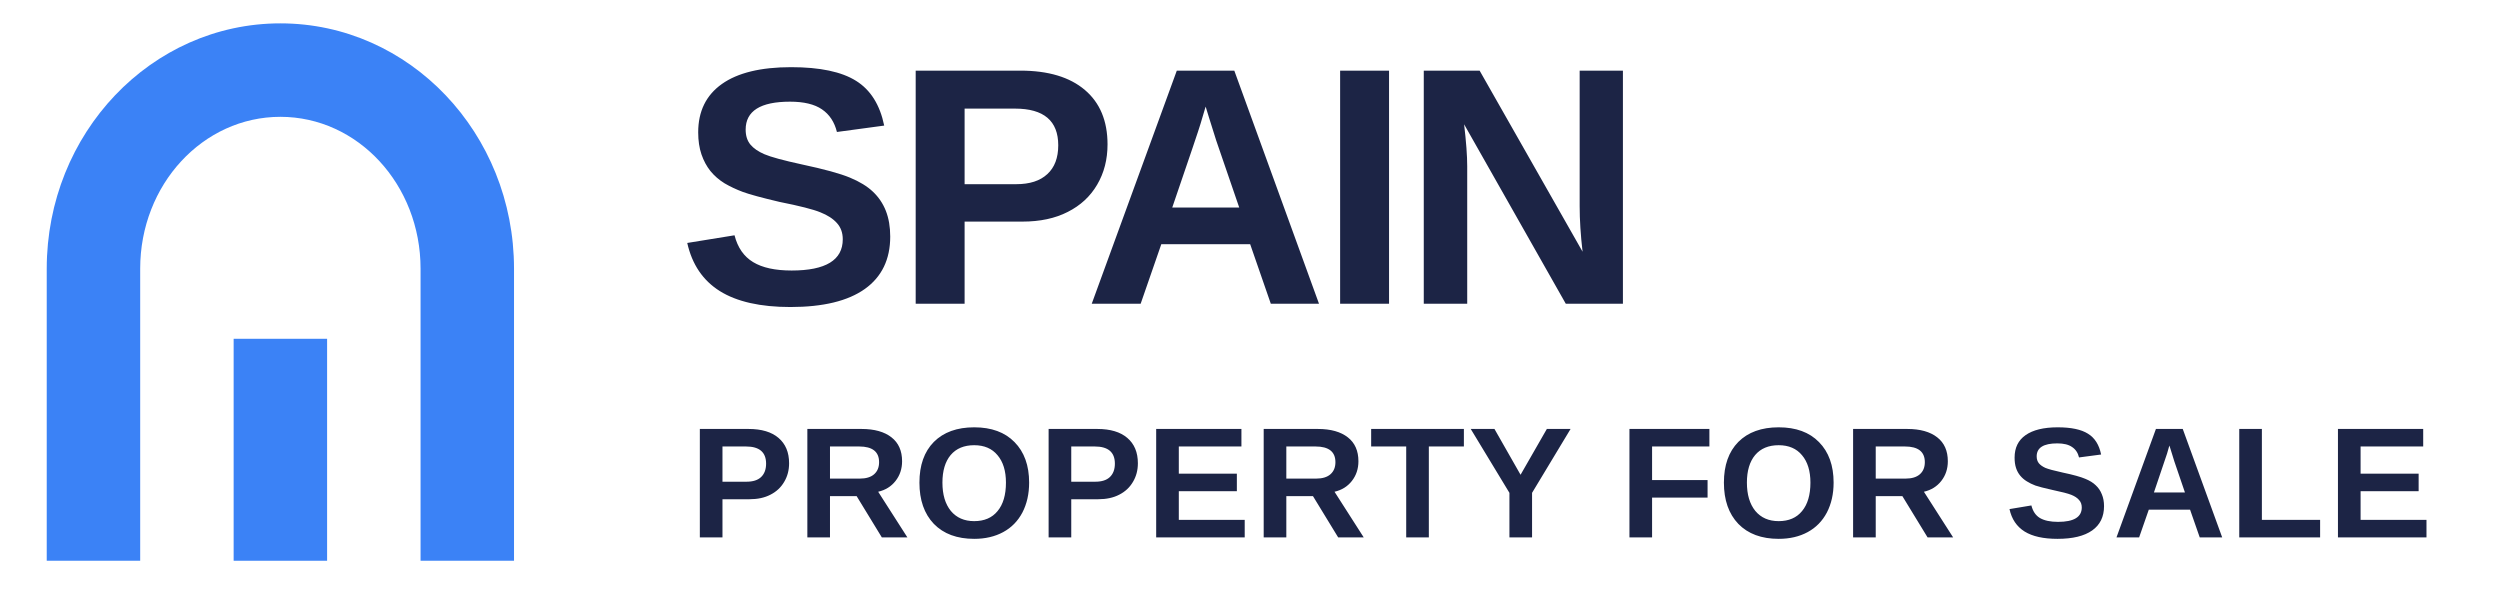
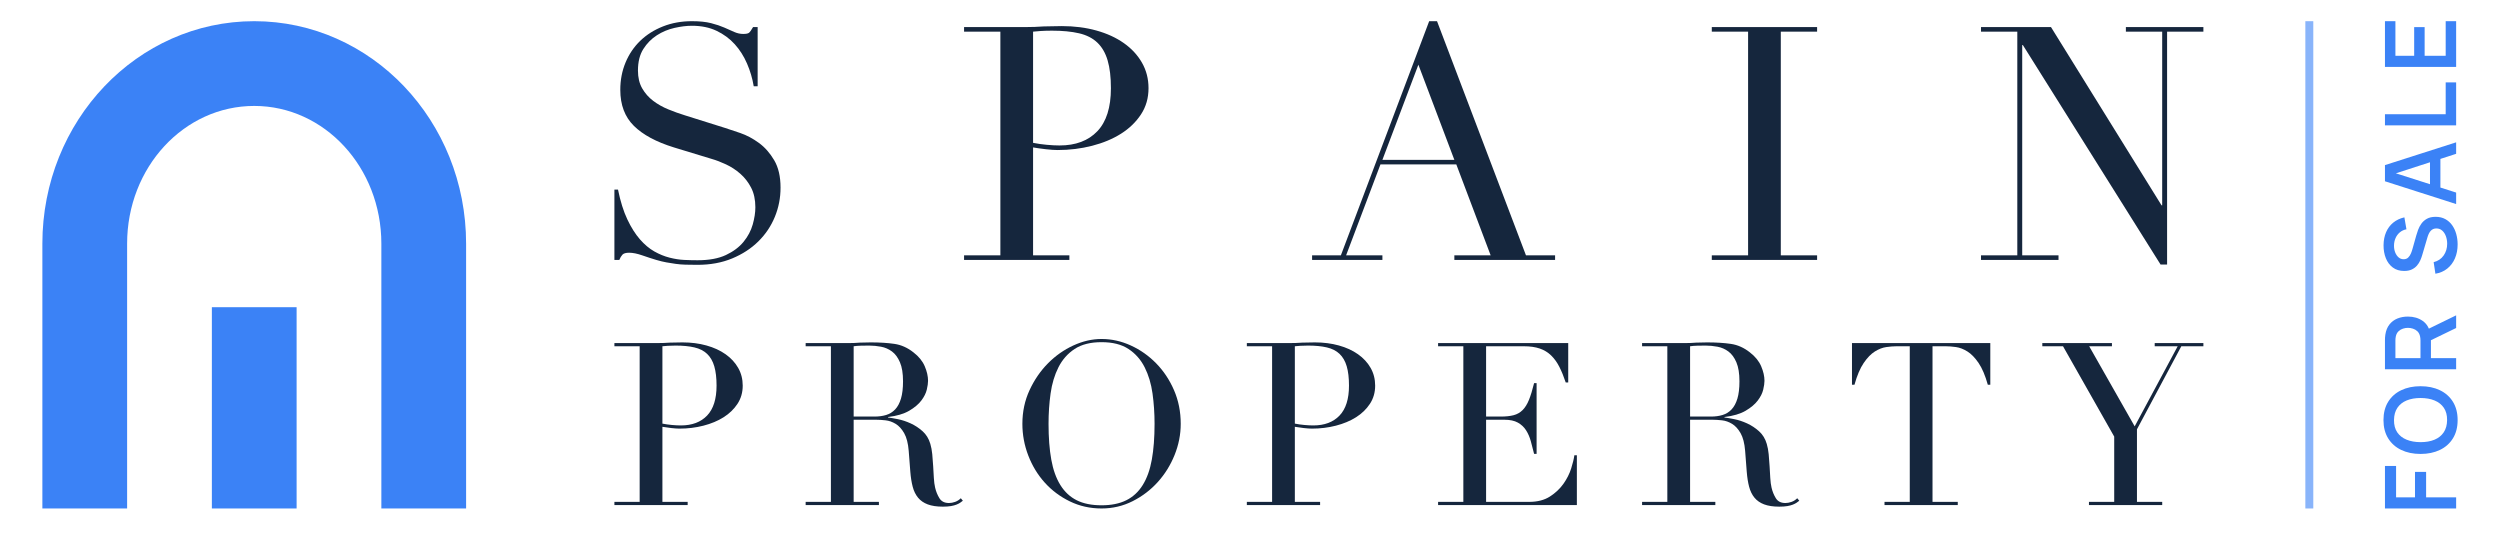
- <svg xmlns="http://www.w3.org/2000/svg" class="brand-svg-logo" viewBox="0 0 214 52" fill="none" role="img" aria-label="Spain Property for Sale">
-   <path d="M4 48V23C4 11.4 12.95 2 24 2s20 9.4 20 21v25h-8V23c0-7.2-5.37-13-12-13s-12 5.8-12 13v25H4Z" fill="#3B82F6" />
-   <path d="M20 29h8v19h-8z" fill="#3B82F6" />
-   <text x="58" y="26" fill="#1C2445" font-family="Manrope,Arial,sans-serif" font-size="29" font-weight="700" letter-spacing="-.9">SPAIN</text>
-   <text x="59" y="46" fill="#1C2445" font-family="Manrope,Arial,sans-serif" font-size="13.5" font-weight="600" letter-spacing=".2">PROPERTY FOR SALE</text>
+ <svg xmlns="http://www.w3.org/2000/svg" class="brand-svg-logo" viewBox="0 0 236 52" role="img" aria-label="Spain Property for Sale">
+   <g class="brand-emblem" fill="#3B82F6">
+     <path d="M4 48V23C4 11.4 12.95 2 24 2s20 9.4 20 21v25h-8V23c0-7.2-5.37-13-12-13s-12 5.8-12 13v25H4Z" />
+     <path d="M20 29h8v19h-8z" />
+   </g>
+   <g class="brand-wordmark" fill="#15263D" aria-label="SPAIN">
+     <path d="M75 215H86Q97 161 114.5 124.0Q132 87 153.0 63.0Q174 39 197.0 26.0Q220 13 243.5 7.0Q267 1 288.5 0.0Q310 -1 329 -1Q382 -1 416.0 15.0Q450 31 470.0 55.5Q490 80 498.0 108.5Q506 137 506 161Q506 196 493.0 221.0Q480 246 460.0 263.5Q440 281 416.5 292.0Q393 303 372 309L257 344Q176 369 134.5 410.0Q93 451 93 520Q93 565 109.0 603.5Q125 642 154.0 670.0Q183 698 223.5 714.0Q264 730 312 730Q347 730 370.5 724.0Q394 718 411.0 710.5Q428 703 441.5 697.0Q455 691 469 691Q482 691 486.5 694.5Q491 698 499 712H513V531H501Q495 567 480.5 600.5Q466 634 443.0 659.5Q420 685 387.5 700.5Q355 716 312 716Q288 716 259.0 709.5Q230 703 205.0 687.0Q180 671 163.5 645.0Q147 619 147 579Q147 547 160.0 524.5Q173 502 193.5 486.5Q214 471 239.5 460.5Q265 450 291 442L412 404Q431 398 460.0 388.0Q489 378 516.5 358.0Q544 338 563.5 305.0Q583 272 583 221Q583 174 565.5 131.5Q548 89 515.0 56.5Q482 24 435.0 4.5Q388 -15 329 -15Q308 -15 292.0 -14.5Q276 -14 262.0 -12.0Q248 -10 234.0 -7.5Q220 -5 203 0Q183 6 160.0 14.0Q137 22 120 22Q105 22 99.5 16.0Q94 10 90 0H75Z" transform="translate(55.68456 24.53691) scale(0.03087248 -0.03087248)" />
+     <path d="M241 358Q261 354 283.0 352.0Q305 350 322 350Q396 350 437.5 393.5Q479 437 479 525Q479 576 469.0 610.0Q459 644 437.5 664.5Q416 685 381.5 693.0Q347 701 299 701Q280 701 264.5 700.0Q249 699 241 698ZM30 14H141V698H30V712H218Q232 712 246.0 712.5Q260 713 274 714Q288 714 301.5 714.5Q315 715 329 715Q386 715 434.5 701.5Q483 688 518.5 663.0Q554 638 574.0 603.0Q594 568 594 525Q594 480 571.0 445.0Q548 410 510.0 386.0Q472 362 421.5 349.0Q371 336 316 336Q302 336 280.0 338.5Q258 341 241 344V14H352V0H30Z" transform="translate(90.08188 24.53691) scale(0.03087248 -0.03087248)" />
+     <path d="M324 597 214 306H434ZM-1 14H87L357 730H381L653 14H742V0H434V14H545L440 292H208L103 14H214V0H-1Z" transform="translate(123.8926 24.53691) scale(0.03087248 -0.03087248)" />
+     <path d="M33 14H144V698H33V712H355V698H244V14H355V0H33Z" transform="translate(160.5745 24.53691) scale(0.03087248 -0.03087248)" />
+     <path d="M21 14H132V698H21V712H235L573 167H575V698H464V712H701V698H590V-14H570L149 657H147V14H258V0H21Z" transform="translate(186.3584 24.53691) scale(0.03087248 -0.03087248)" />
+   </g>
+   <g class="brand-wordmark" fill="#15263D" aria-label="PROPERTY">
+     <path d="M241 358Q261 354 283.0 352.0Q305 350 322 350Q396 350 437.5 393.5Q479 437 479 525Q479 576 469.0 610.0Q459 644 437.5 664.5Q416 685 381.5 693.0Q347 701 299 701Q280 701 264.5 700.0Q249 699 241 698ZM30 14H141V698H30V712H218Q232 712 246.0 712.5Q260 713 274 714Q288 714 301.5 714.5Q315 715 329 715Q386 715 434.5 701.5Q483 688 518.5 663.0Q554 638 574.0 603.0Q594 568 594 525Q594 480 571.0 445.0Q548 410 510.0 386.0Q472 362 421.5 349.0Q371 336 316 336Q302 336 280.0 338.5Q258 341 241 344V14H352V0H30Z" transform="translate(57.35571 47.67785) scale(0.02147651 -0.02147651)" />
+     <path d="M241 389H333Q361 389 384.0 396.0Q407 403 423.5 420.5Q440 438 449.0 468.0Q458 498 458 544Q458 596 444.5 627.5Q431 659 409.5 675.0Q388 691 361.5 696.0Q335 701 309 701Q291 701 272.5 700.5Q254 700 241 698ZM30 14H141V698H30V712H220Q232 712 244.0 712.5Q256 713 268 714Q280 714 292.0 714.5Q304 715 316 715Q375 715 420.0 708.5Q465 702 504 671Q539 644 553.5 610.0Q568 576 568 546Q568 531 562.5 507.5Q557 484 538.5 459.5Q520 435 485.0 414.5Q450 394 392 387V385Q408 383 435.5 377.5Q463 372 491.5 359.0Q520 346 544.0 324.5Q568 303 578 269Q584 249 586.5 223.5Q589 198 590.5 171.0Q592 144 593.5 119.0Q595 94 599 77Q605 51 618.0 30.0Q631 9 660 9Q673 9 687.0 14.0Q701 19 712 30L721 19Q716 15 709.5 10.5Q703 6 693.0 2.0Q683 -2 668.5 -4.5Q654 -7 633 -7Q593 -7 566.5 3.0Q540 13 524.0 32.5Q508 52 500.5 80.5Q493 109 490 147L483 238Q479 288 463.0 316.0Q447 344 425.5 357.0Q404 370 381.0 372.5Q358 375 341 375H241V14H352V0H30Z" transform="translate(75.4094 47.67785) scale(0.02147651 -0.02147651)" />
+     <path d="M183 357Q183 267 195.0 200.0Q207 133 235.0 88.0Q263 43 307.0 21.0Q351 -1 416 -1Q480 -1 524.5 21.0Q569 43 597.0 88.0Q625 133 637.0 200.0Q649 267 649 357Q649 426 640.0 490.5Q631 555 605.5 605.5Q580 656 534.5 686.0Q489 716 416 716Q343 716 297.5 686.0Q252 656 226.5 605.5Q201 555 192.0 490.5Q183 426 183 357ZM68 357Q68 437 99.5 505.0Q131 573 180.5 623.0Q230 673 292.0 701.5Q354 730 416 730Q482 730 544.5 701.5Q607 673 656.0 623.0Q705 573 734.5 505.0Q764 437 764 357Q764 287 737.0 220.0Q710 153 663.0 101.0Q616 49 552.5 17.0Q489 -15 416 -15Q341 -15 277.0 16.0Q213 47 166.5 98.5Q120 150 94.0 217.5Q68 285 68 357Z" transform="translate(95.05235 47.67785) scale(0.02147651 -0.02147651)" />
+     <path d="M241 358Q261 354 283.0 352.0Q305 350 322 350Q396 350 437.5 393.5Q479 437 479 525Q479 576 469.0 610.0Q459 644 437.5 664.5Q416 685 381.5 693.0Q347 701 299 701Q280 701 264.5 700.0Q249 699 241 698ZM30 14H141V698H30V712H218Q232 712 246.0 712.5Q260 713 274 714Q288 714 301.5 714.5Q315 715 329 715Q386 715 434.5 701.5Q483 688 518.5 663.0Q554 638 574.0 603.0Q594 568 594 525Q594 480 571.0 445.0Q548 410 510.0 386.0Q472 362 421.5 349.0Q371 336 316 336Q302 336 280.0 338.5Q258 341 241 344V14H352V0H30Z" transform="translate(117.0577 47.67785) scale(0.02147651 -0.02147651)" />
+     <path d="M30 14H141V698H30V712H602V539H591Q578 578 563.0 607.5Q548 637 527.0 657.5Q506 678 477.0 688.0Q448 698 407 698H241V389H306Q339 389 362.0 395.0Q385 401 401.5 417.5Q418 434 429.5 462.5Q441 491 452 536H463V225H452Q445 254 437.5 281.0Q430 308 416.5 329.0Q403 350 380.5 362.5Q358 375 322 375H241V14H430Q485 14 521.5 37.5Q558 61 581.0 93.5Q604 126 615.0 161.0Q626 196 629 219H640V0H30Z" transform="translate(135.1114 47.67785) scale(0.02147651 -0.02147651)" />
+     <path d="M241 389H333Q361 389 384.0 396.0Q407 403 423.5 420.5Q440 438 449.0 468.0Q458 498 458 544Q458 596 444.5 627.5Q431 659 409.5 675.0Q388 691 361.5 696.0Q335 701 309 701Q291 701 272.5 700.5Q254 700 241 698ZM30 14H141V698H30V712H220Q232 712 244.0 712.5Q256 713 268 714Q280 714 292.0 714.5Q304 715 316 715Q375 715 420.0 708.5Q465 702 504 671Q539 644 553.5 610.0Q568 576 568 546Q568 531 562.5 507.5Q557 484 538.5 459.5Q520 435 485.0 414.5Q450 394 392 387V385Q408 383 435.5 377.5Q463 372 491.5 359.0Q520 346 544.0 324.5Q568 303 578 269Q584 249 586.5 223.5Q589 198 590.5 171.0Q592 144 593.5 119.0Q595 94 599 77Q605 51 618.0 30.0Q631 9 660 9Q673 9 687.0 14.0Q701 19 712 30L721 19Q716 15 709.5 10.5Q703 6 693.0 2.0Q683 -2 668.5 -4.5Q654 -7 633 -7Q593 -7 566.5 3.0Q540 13 524.0 32.5Q508 52 500.5 80.5Q493 109 490 147L483 238Q479 288 463.0 316.0Q447 344 425.5 357.0Q404 370 381.0 372.5Q358 375 341 375H241V14H352V0H30Z" transform="translate(154.3678 47.67785) scale(0.02147651 -0.02147651)" />
+     <path d="M181 14H292V698H234Q214 698 189.0 694.5Q164 691 138.5 675.0Q113 659 89.5 624.5Q66 590 49 529H38V712H646V529H635Q618 590 594.5 624.5Q571 659 545.5 675.0Q520 691 495.0 694.5Q470 698 450 698H392V14H503V0H181Z" transform="translate(174.0107 47.67785) scale(0.02147651 -0.02147651)" />
+     <path d="M203 14H314V301L89 698H-2V712H304V698H204L404 346L593 698H492V712H706V698H609L414 333V14H525V0H203Z" transform="translate(192.8376 47.67785) scale(0.02147651 -0.02147651)" />
+   </g>
+   <path class="brand-axis" d="M218 2V48" stroke="#3B82F6" stroke-width=".75" opacity=".6" />
+   <g transform="translate(225 48) rotate(-90)">
+     <g class="brand-for-sale" fill="#3B82F6" aria-label="FOR SALE">
+       <path d="M140 0V1440H1000V1215H365V832.5H880V607.5H365V0Z" transform="translate(-0.653333 6.86) scale(0.00466667 -0.00466667)" />
+       <path d="M745 -30Q529.25 -30 376.0 64.5Q222.75 159 141.375 328.0Q60 497 60 720Q60 943 141.375 1112.0Q222.75 1281 376.0 1375.5Q529.25 1470 745 1470Q960.75 1470 1114.0 1375.5Q1267.25 1281 1348.625 1112.0Q1430 943 1430 720Q1430 497 1348.625 328.0Q1267.25 159 1114.0 64.5Q960.75 -30 745 -30ZM745 183Q894 181.5 993.125 248.625Q1092.25 315.75 1141.875 437.25Q1191.5 558.75 1191.5 720Q1191.5 881.25 1141.875 1001.375Q1092.25 1121.5 993.125 1188.5Q894 1255.5 745 1257Q596 1258.5 497.125 1191.5Q398.25 1124.5 348.625 1002.875Q299 881.25 298.5 720Q298 558.75 347.625 438.75Q397.25 318.75 496.625 251.625Q596 184.5 745 183Z" transform="translate(4.868095 6.86) scale(0.00466667 -0.00466667)" />
+       <path d="M140 0V1440H728.5Q749.5 1440 781.625 1438.5Q813.75 1437 841.5 1432Q964.25 1413 1045.25 1349.375Q1126.25 1285.75 1165.875 1189.25Q1205.5 1092.75 1205.5 975Q1205.5 800.75 1117.0 675.375Q1028.5 550 848.5 519.5L754.5 510H365V0ZM974.5 0 690.5 586 918.5 640 1230.5 0ZM365 721.5H719.5Q739.5 721.5 764.125 723.5Q788.75 725.5 810.5 731Q872.5 746.25 909.125 785.375Q945.75 824.5 961.625 875.0Q977.5 925.5 977.5 975Q977.5 1024.5 961.625 1075.0Q945.75 1125.5 909.125 1164.625Q872.5 1203.75 810.5 1219Q788.75 1224.75 764.125 1226.625Q739.5 1228.5 719.5 1228.5H365Z" transform="translate(12.48952 6.86) scale(0.00466667 -0.00466667)" />
+       <path d="M667.5 -30Q511 -30 385.5 24.25Q260 78.5 179.0 179.375Q98 280.25 75 419.5L309 455Q341.25 325 443.5 253.25Q545.75 181.5 681 181.5Q762.75 181.5 833.5 207.25Q904.25 233 947.625 281.875Q991 330.75 991 400Q991 434.75 979.375 462.375Q967.75 490 946.125 511.125Q924.5 532.25 892.625 548.75Q860.75 565.25 820.5 577.5L450 687Q399 701.75 343.25 726.5Q287.5 751.25 239.5 792.5Q191.5 833.75 161.25 896.875Q131 960 131 1051.5Q131 1187.75 200.625 1281.125Q270.25 1374.5 388.25 1421.875Q506.25 1469.25 652 1468.5Q799 1467 914.75 1417.25Q1030.5 1367.5 1107.625 1273.75Q1184.75 1180 1215.5 1047L974 1005.5Q958.5 1084.25 911.25 1140.125Q864 1196 795.625 1225.75Q727.25 1255.5 649 1257Q572.75 1258.5 509.0 1234.125Q445.25 1209.75 406.625 1165.5Q368 1121.25 368 1062.5Q368 1005.75 401.375 970.75Q434.75 935.75 484.5 915.125Q534.25 894.5 584 881L846 807.5Q897.5 793.5 962.25 769.75Q1027 746 1087.25 703.375Q1147.5 660.75 1186.75 591.125Q1226 521.5 1226 415Q1226 304.75 1180.875 221.125Q1135.75 137.5 1057.75 81.875Q979.75 26.25 879.125 -1.875Q778.5 -30 667.5 -30Z" transform="translate(21.81038 6.86) scale(0.00466667 -0.00466667)" />
+       <path d="M40 0 501 1440H828L1289 0H1056.5L635 1303H689L272.5 0ZM288 318.5V529H1042V318.5Z" transform="translate(28.54981 6.86) scale(0.00466667 -0.00466667)" />
+       <path d="M160 0V1440H385V211.5H1029V0Z" transform="translate(35.4199 6.86) scale(0.00466667 -0.00466667)" />
+       <path d="M140 0V1440H1065V1228.5H365V849H945V637.5H365V211.5H1065V0Z" transform="translate(41.03 6.86) scale(0.00466667 -0.00466667)" />
+     </g>
+   </g>
</svg>
